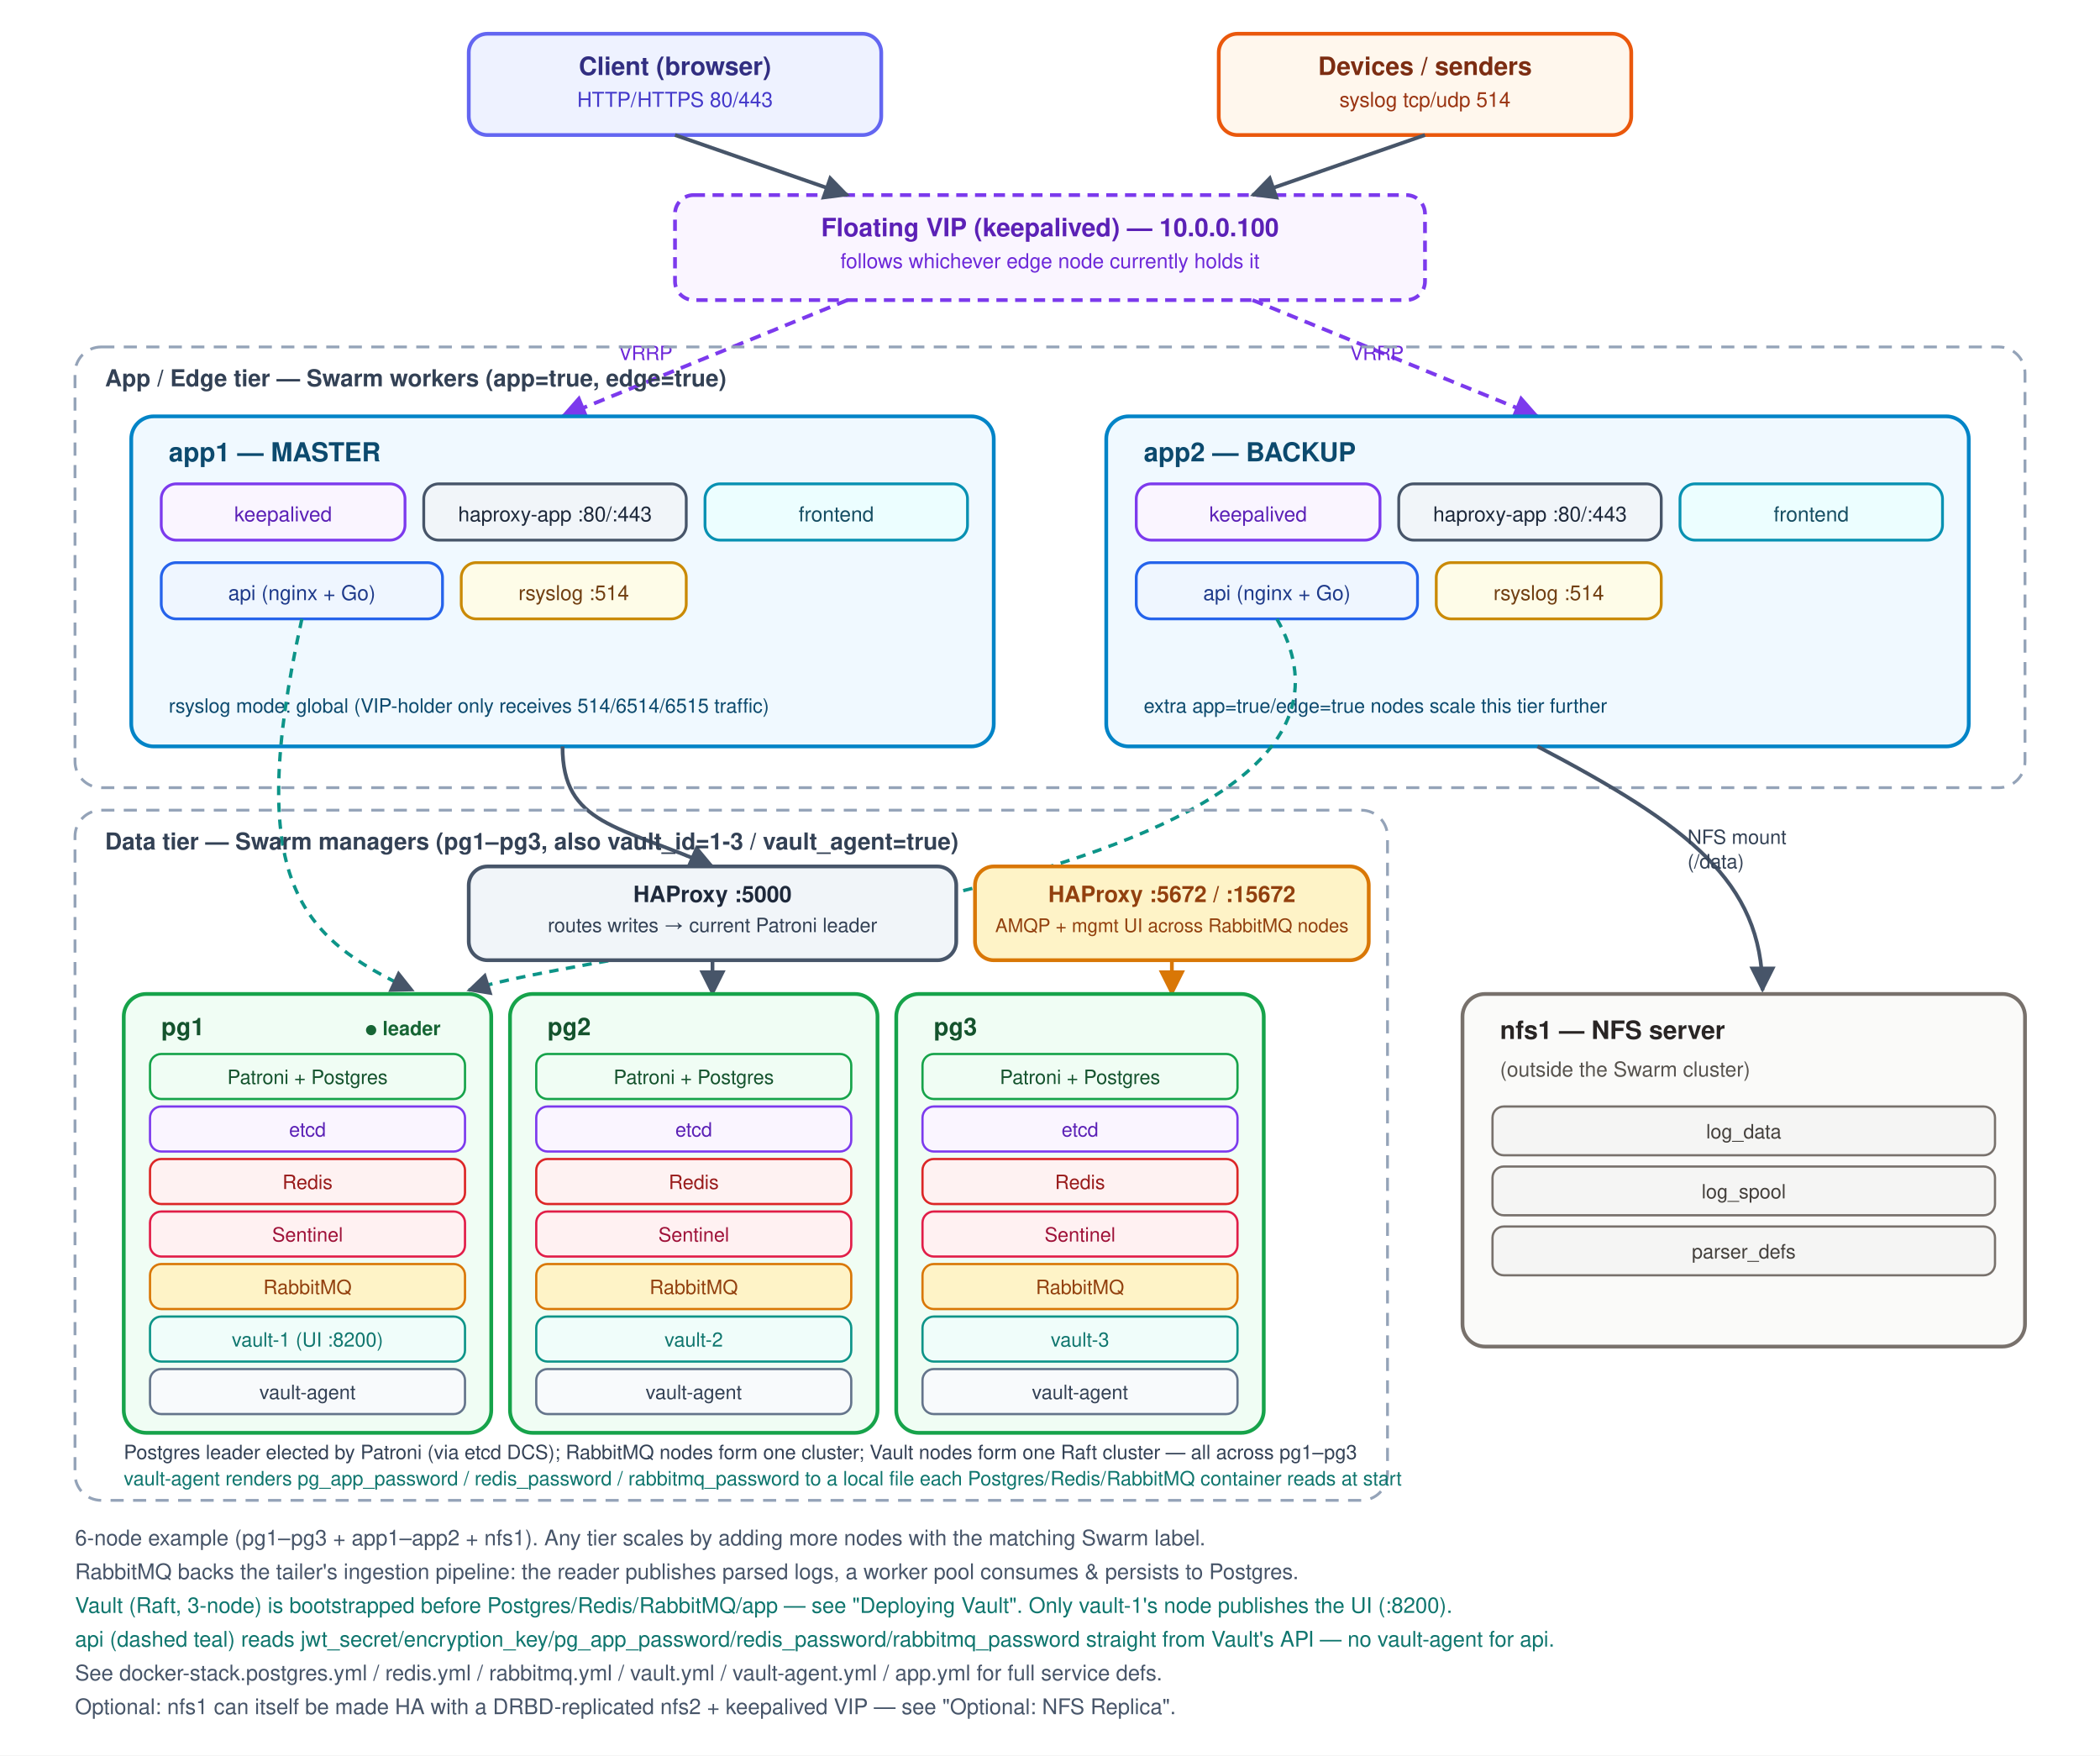
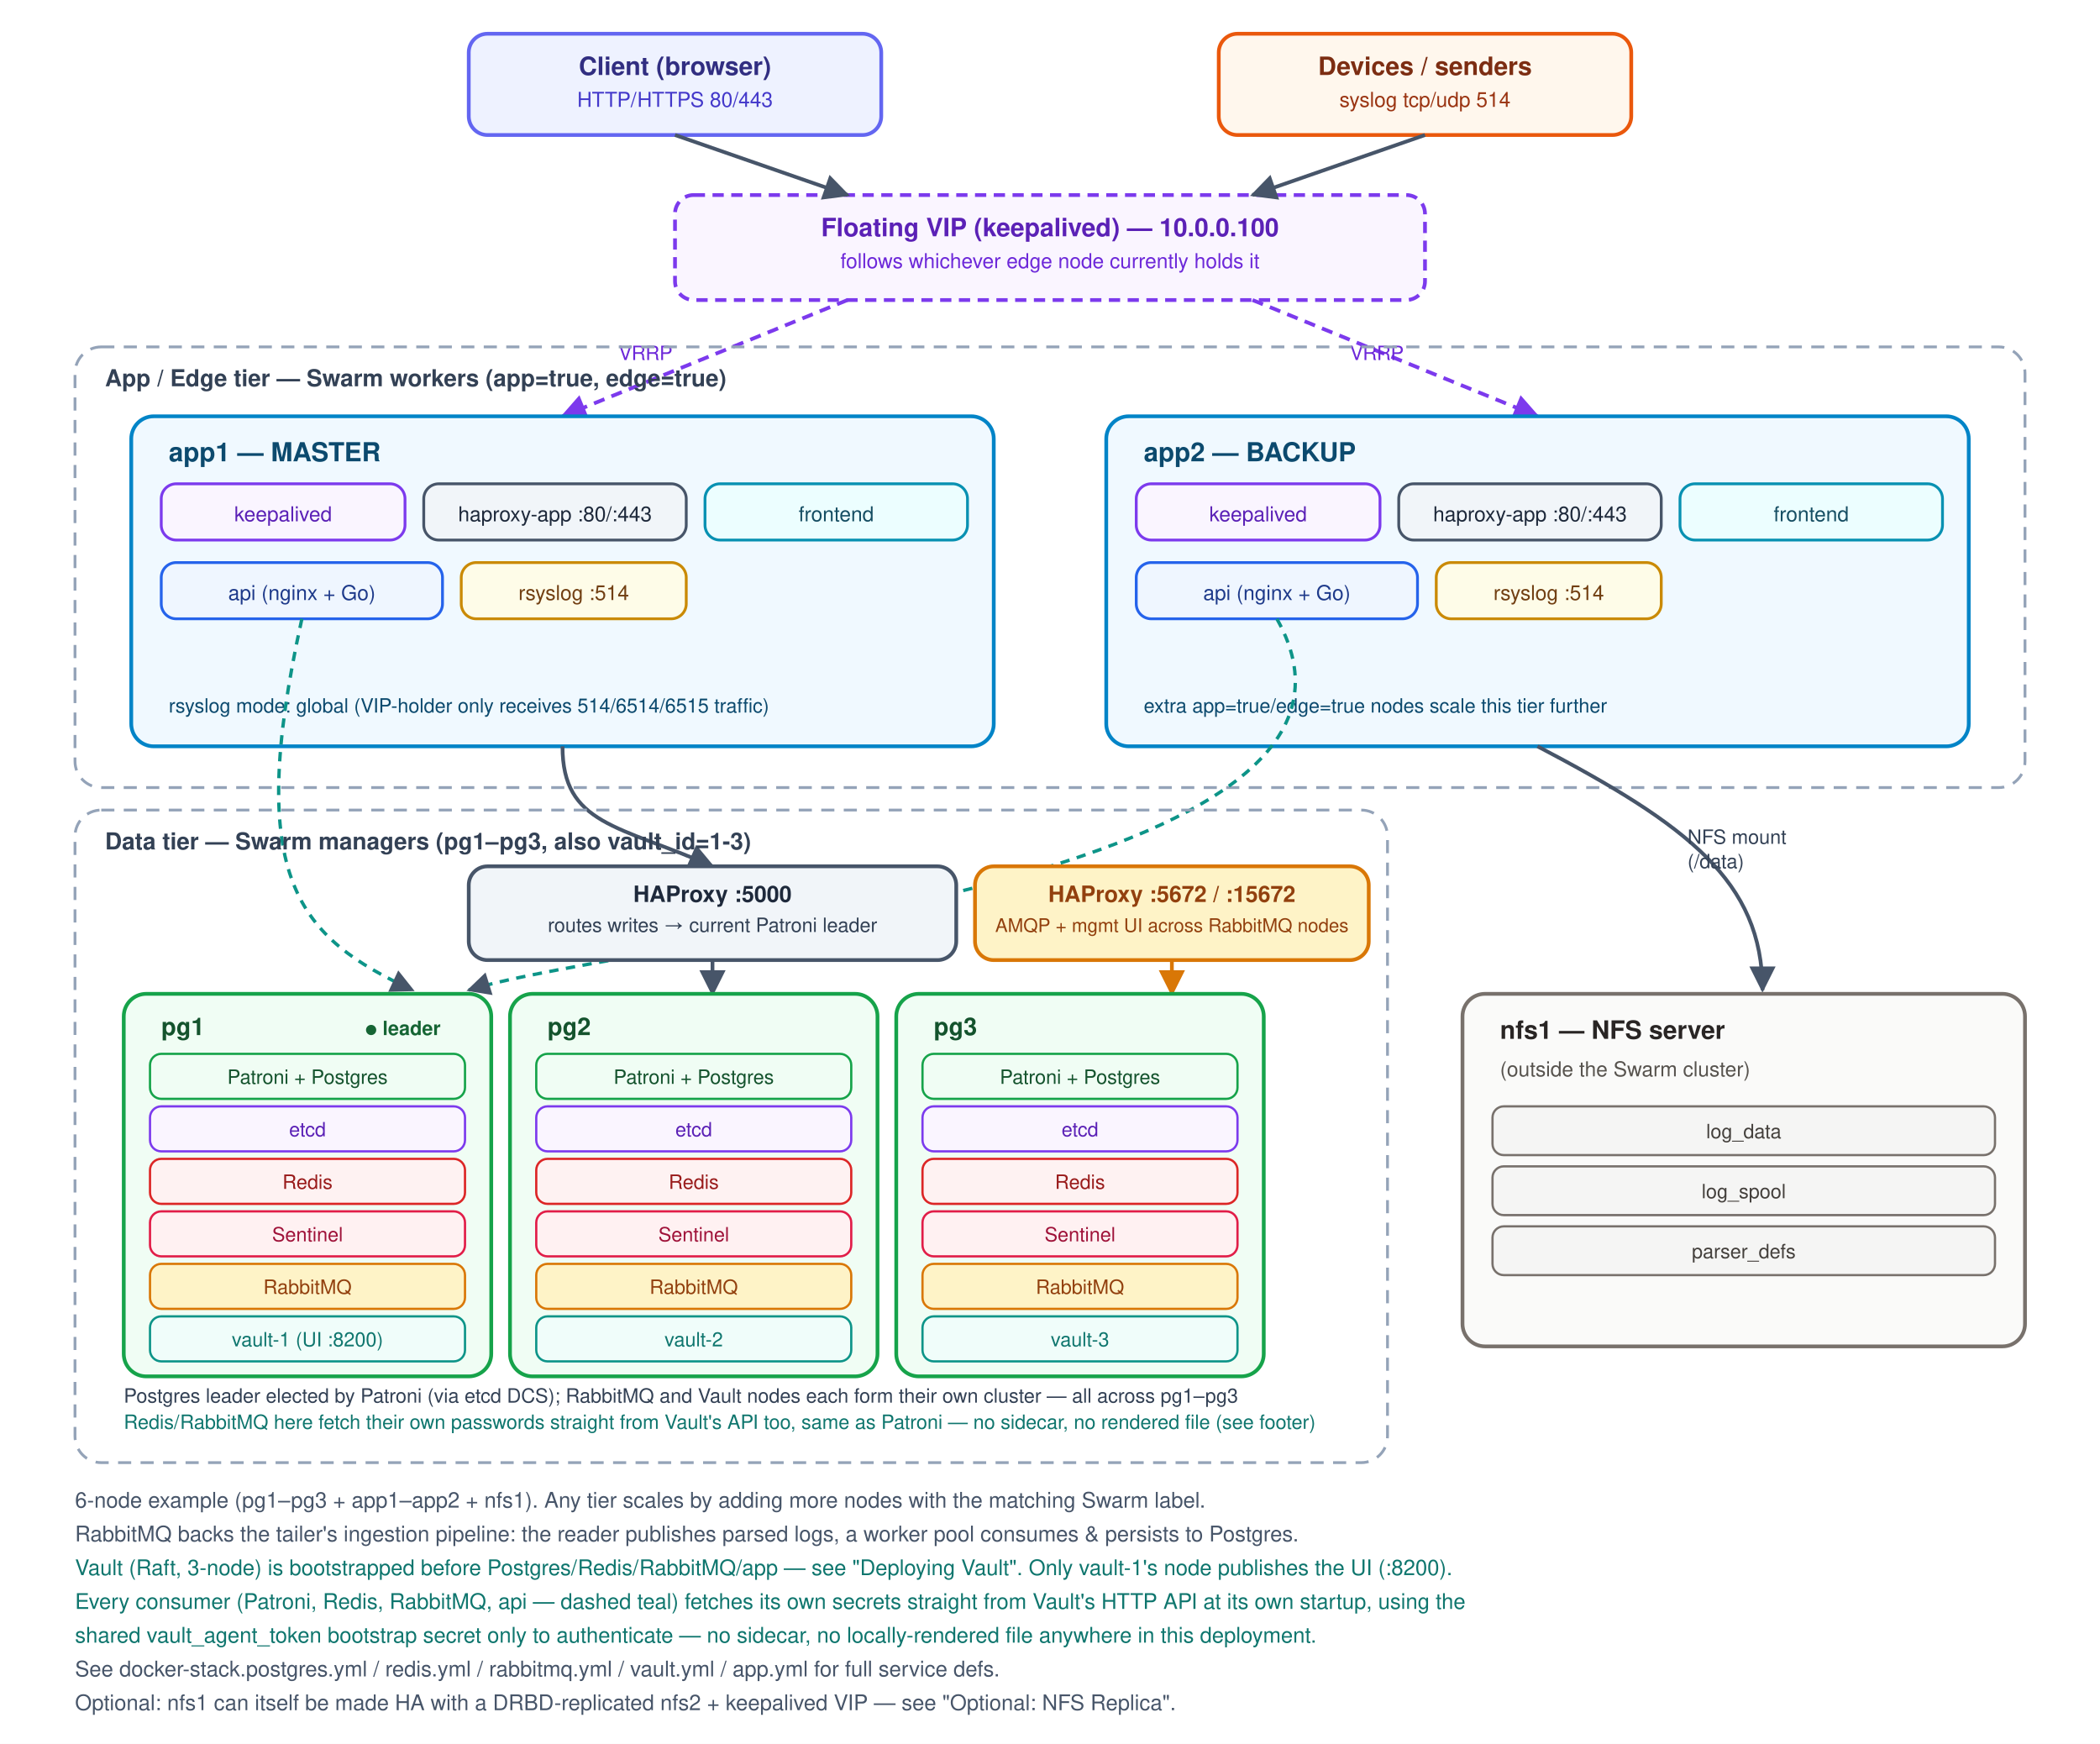
- <svg xmlns="http://www.w3.org/2000/svg" viewBox="0 0 1120 936" font-family="'Segoe UI', Helvetica, Arial, sans-serif">
+ <svg xmlns="http://www.w3.org/2000/svg" viewBox="0 0 1120 930" font-family="'Segoe UI', Helvetica, Arial, sans-serif">
  <defs>
    <marker id="arrow" viewBox="0 0 10 10" refX="9" refY="5" markerWidth="7" markerHeight="7" orient="auto-start-reverse">
      <path d="M0,0 L10,5 L0,10 z" fill="#475569" />
    </marker>
    <marker id="arrowDash" viewBox="0 0 10 10" refX="9" refY="5" markerWidth="7" markerHeight="7" orient="auto-start-reverse">
      <path d="M0,0 L10,5 L0,10 z" fill="#7c3aed" />
    </marker>
    <marker id="arrowAmber" viewBox="0 0 10 10" refX="9" refY="5" markerWidth="7" markerHeight="7" orient="auto-start-reverse">
      <path d="M0,0 L10,5 L0,10 z" fill="#d97706" />
    </marker>
  </defs>
-   <rect x="0" y="0" width="1120" height="936" fill="#ffffff" />
+   <rect x="0" y="0" width="1120" height="930" fill="#ffffff" />
  <rect x="250" y="18" width="220" height="54" rx="10" fill="#eef2ff" stroke="#6366f1" stroke-width="2" />
  <text x="360" y="40" text-anchor="middle" font-size="13.5" font-weight="600" fill="#312e81">Client (browser)</text>
  <text x="360" y="57" text-anchor="middle" font-size="11" fill="#4338ca">HTTP/HTTPS 80/443</text>
  <rect x="650" y="18" width="220" height="54" rx="10" fill="#fff7ed" stroke="#ea580c" stroke-width="2" />
  <text x="760" y="40" text-anchor="middle" font-size="13.5" font-weight="600" fill="#7c2d12">Devices / senders</text>
  <text x="760" y="57" text-anchor="middle" font-size="11" fill="#9a3412">syslog tcp/udp 514</text>
  <rect x="360" y="104" width="400" height="56" rx="10" fill="#faf5ff" stroke="#7c3aed" stroke-width="2" stroke-dasharray="6,4" />
  <text x="560" y="126" text-anchor="middle" font-size="13.5" font-weight="600" fill="#5b21b6">Floating VIP (keepalived) — 10.0.0.100</text>
  <text x="560" y="143" text-anchor="middle" font-size="11" fill="#6d28d9">follows whichever edge node currently holds it</text>
  <line x1="360" y1="72" x2="452" y2="104" stroke="#475569" stroke-width="2" marker-end="url(#arrow)" />
  <line x1="760" y1="72" x2="668" y2="104" stroke="#475569" stroke-width="2" marker-end="url(#arrow)" />
  <line x1="452" y1="160" x2="300" y2="222" stroke="#7c3aed" stroke-width="2" stroke-dasharray="6,4" marker-end="url(#arrowDash)" />
  <text x="330" y="192" font-size="10.5" fill="#6d28d9">VRRP</text>
  <line x1="668" y1="160" x2="820" y2="222" stroke="#7c3aed" stroke-width="2" stroke-dasharray="6,4" marker-end="url(#arrowDash)" />
  <text x="720" y="192" font-size="10.5" fill="#6d28d9">VRRP</text>
  <rect x="40" y="185" width="1040" height="235" rx="14" fill="none" stroke="#94a3b8" stroke-width="1.5" stroke-dasharray="7,5" />
  <text x="56" y="206" font-size="12.5" font-weight="600" fill="#334155">App / Edge tier — Swarm workers (app=true, edge=true)</text>
  <rect x="70" y="222" width="460" height="176" rx="12" fill="#f0f9ff" stroke="#0284c7" stroke-width="2" />
  <text x="90" y="246" font-size="14" font-weight="700" fill="#0c4a6e">app1 — MASTER</text>
  <rect x="86" y="258" width="130" height="30" rx="8" fill="#faf5ff" stroke="#7c3aed" stroke-width="1.5" />
  <text x="151" y="278" text-anchor="middle" font-size="11" fill="#5b21b6">keepalived</text>
  <rect x="226" y="258" width="140" height="30" rx="8" fill="#f1f5f9" stroke="#475569" stroke-width="1.5" />
  <text x="296" y="278" text-anchor="middle" font-size="11" fill="#1e293b">haproxy-app :80/:443</text>
  <rect x="376" y="258" width="140" height="30" rx="8" fill="#ecfeff" stroke="#0891b2" stroke-width="1.5" />
  <text x="446" y="278" text-anchor="middle" font-size="11" fill="#164e63">frontend</text>
  <rect x="86" y="300" width="150" height="30" rx="8" fill="#eff6ff" stroke="#2563eb" stroke-width="1.5" />
  <text x="161" y="320" text-anchor="middle" font-size="11" fill="#1e3a8a">api (nginx + Go)</text>
  <rect x="246" y="300" width="120" height="30" rx="8" fill="#fefce8" stroke="#ca8a04" stroke-width="1.5" />
  <text x="306" y="320" text-anchor="middle" font-size="11" fill="#713f12">rsyslog :514</text>
  <text x="90" y="380" font-size="10.5" fill="#0c4a6e">rsyslog mode: global (VIP-holder only receives 514/6514/6515 traffic)</text>
  <rect x="590" y="222" width="460" height="176" rx="12" fill="#f0f9ff" stroke="#0284c7" stroke-width="2" />
  <text x="610" y="246" font-size="14" font-weight="700" fill="#0c4a6e">app2 — BACKUP</text>
  <rect x="606" y="258" width="130" height="30" rx="8" fill="#faf5ff" stroke="#7c3aed" stroke-width="1.5" />
  <text x="671" y="278" text-anchor="middle" font-size="11" fill="#5b21b6">keepalived</text>
  <rect x="746" y="258" width="140" height="30" rx="8" fill="#f1f5f9" stroke="#475569" stroke-width="1.5" />
  <text x="816" y="278" text-anchor="middle" font-size="11" fill="#1e293b">haproxy-app :80/:443</text>
  <rect x="896" y="258" width="140" height="30" rx="8" fill="#ecfeff" stroke="#0891b2" stroke-width="1.5" />
  <text x="966" y="278" text-anchor="middle" font-size="11" fill="#164e63">frontend</text>
  <rect x="606" y="300" width="150" height="30" rx="8" fill="#eff6ff" stroke="#2563eb" stroke-width="1.5" />
  <text x="681" y="320" text-anchor="middle" font-size="11" fill="#1e3a8a">api (nginx + Go)</text>
  <rect x="766" y="300" width="120" height="30" rx="8" fill="#fefce8" stroke="#ca8a04" stroke-width="1.5" />
  <text x="826" y="320" text-anchor="middle" font-size="11" fill="#713f12">rsyslog :514</text>
  <text x="610" y="380" font-size="10.5" fill="#0c4a6e">extra app=true/edge=true nodes scale this tier further</text>
  <path d="M161 330 C 130 470, 160 500, 220 528" stroke="#0d9488" stroke-width="1.8" fill="none" stroke-dasharray="5,4" marker-end="url(#arrow)" />
  <path d="M681 330 C 760 470, 340 500, 250 528" stroke="#0d9488" stroke-width="1.8" fill="none" stroke-dasharray="5,4" marker-end="url(#arrow)" />
  <path d="M300 398 C 300 440, 330 440, 380 462" stroke="#475569" stroke-width="2" fill="none" marker-end="url(#arrow)" />
  <path d="M820 398 C 900 440, 940 470, 940 528" stroke="#475569" stroke-width="2" fill="none" marker-end="url(#arrow)" />
  <text x="900" y="450" font-size="10.5" fill="#334155">NFS mount</text>
  <text x="900" y="463" font-size="10.5" fill="#334155">(/data)</text>
-   <rect x="40" y="432" width="700" height="368" rx="14" fill="none" stroke="#94a3b8" stroke-width="1.5" stroke-dasharray="7,5" />
-   <text x="56" y="453" font-size="12.5" font-weight="600" fill="#334155">Data tier — Swarm managers (pg1–pg3, also vault_id=1-3 / vault_agent=true)</text>
+   <rect x="40" y="432" width="700" height="348" rx="14" fill="none" stroke="#94a3b8" stroke-width="1.5" stroke-dasharray="7,5" />
+   <text x="56" y="453" font-size="12.5" font-weight="600" fill="#334155">Data tier — Swarm managers (pg1–pg3, also vault_id=1-3)</text>
  <rect x="250" y="462" width="260" height="50" rx="10" fill="#f1f5f9" stroke="#475569" stroke-width="2" />
  <text x="380" y="481" text-anchor="middle" font-size="12" font-weight="600" fill="#1e293b">HAProxy :5000</text>
  <text x="380" y="497" text-anchor="middle" font-size="10.5" fill="#334155">routes writes → current Patroni leader</text>
  <line x1="380" y1="512" x2="380" y2="530" stroke="#475569" stroke-width="2" marker-end="url(#arrow)" />
  <rect x="520" y="462" width="210" height="50" rx="10" fill="#fef3c7" stroke="#d97706" stroke-width="2" />
  <text x="625" y="481" text-anchor="middle" font-size="12" font-weight="600" fill="#92400e">HAProxy :5672 / :15672</text>
  <text x="625" y="497" text-anchor="middle" font-size="10" fill="#92400e">AMQP + mgmt UI across RabbitMQ nodes</text>
  <line x1="625" y1="512" x2="625" y2="530" stroke="#d97706" stroke-width="2" marker-end="url(#arrowAmber)" />
-   <rect x="66" y="530" width="196" height="234" rx="12" fill="#f0fdf4" stroke="#16a34a" stroke-width="2" />
+   <rect x="66" y="530" width="196" height="204" rx="12" fill="#f0fdf4" stroke="#16a34a" stroke-width="2" />
  <text x="86" y="552" font-size="13" font-weight="700" fill="#14532d">pg1</text>
  <text x="235" y="552" text-anchor="end" font-size="10.5" font-weight="600" fill="#166534">● leader</text>
  <rect x="80" y="562" width="168" height="24" rx="6" fill="#f0fdf4" stroke="#16a34a" stroke-width="1.2" />
  <text x="164" y="578" text-anchor="middle" font-size="10.5" fill="#14532d">Patroni + Postgres</text>
  <rect x="80" y="590" width="168" height="24" rx="6" fill="#faf5ff" stroke="#7c3aed" stroke-width="1.2" />
  <text x="164" y="606" text-anchor="middle" font-size="10.5" fill="#5b21b6">etcd</text>
  <rect x="80" y="618" width="168" height="24" rx="6" fill="#fef2f2" stroke="#dc2626" stroke-width="1.2" />
  <text x="164" y="634" text-anchor="middle" font-size="10.5" fill="#991b1b">Redis</text>
  <rect x="80" y="646" width="168" height="24" rx="6" fill="#fff1f2" stroke="#e11d48" stroke-width="1.2" />
  <text x="164" y="662" text-anchor="middle" font-size="10.5" fill="#9f1239">Sentinel</text>
  <rect x="80" y="674" width="168" height="24" rx="6" fill="#fef3c7" stroke="#d97706" stroke-width="1.2" />
  <text x="164" y="690" text-anchor="middle" font-size="10.5" fill="#92400e">RabbitMQ</text>
  <rect x="80" y="702" width="168" height="24" rx="6" fill="#f0fdfa" stroke="#0d9488" stroke-width="1.2" />
  <text x="164" y="718" text-anchor="middle" font-size="10.5" fill="#0f766e">vault-1 (UI :8200)</text>
-   <rect x="80" y="730" width="168" height="24" rx="6" fill="#f8fafc" stroke="#64748b" stroke-width="1.2" />
-   <text x="164" y="746" text-anchor="middle" font-size="10.5" fill="#334155">vault-agent</text>
-   <rect x="272" y="530" width="196" height="234" rx="12" fill="#f0fdf4" stroke="#16a34a" stroke-width="2" />
+   <rect x="272" y="530" width="196" height="204" rx="12" fill="#f0fdf4" stroke="#16a34a" stroke-width="2" />
  <text x="292" y="552" font-size="13" font-weight="700" fill="#14532d">pg2</text>
  <rect x="286" y="562" width="168" height="24" rx="6" fill="#f0fdf4" stroke="#16a34a" stroke-width="1.2" />
  <text x="370" y="578" text-anchor="middle" font-size="10.5" fill="#14532d">Patroni + Postgres</text>
  <rect x="286" y="590" width="168" height="24" rx="6" fill="#faf5ff" stroke="#7c3aed" stroke-width="1.2" />
  <text x="370" y="606" text-anchor="middle" font-size="10.5" fill="#5b21b6">etcd</text>
  <rect x="286" y="618" width="168" height="24" rx="6" fill="#fef2f2" stroke="#dc2626" stroke-width="1.2" />
  <text x="370" y="634" text-anchor="middle" font-size="10.5" fill="#991b1b">Redis</text>
  <rect x="286" y="646" width="168" height="24" rx="6" fill="#fff1f2" stroke="#e11d48" stroke-width="1.2" />
  <text x="370" y="662" text-anchor="middle" font-size="10.5" fill="#9f1239">Sentinel</text>
  <rect x="286" y="674" width="168" height="24" rx="6" fill="#fef3c7" stroke="#d97706" stroke-width="1.2" />
  <text x="370" y="690" text-anchor="middle" font-size="10.5" fill="#92400e">RabbitMQ</text>
  <rect x="286" y="702" width="168" height="24" rx="6" fill="#f0fdfa" stroke="#0d9488" stroke-width="1.2" />
  <text x="370" y="718" text-anchor="middle" font-size="10.5" fill="#0f766e">vault-2</text>
-   <rect x="286" y="730" width="168" height="24" rx="6" fill="#f8fafc" stroke="#64748b" stroke-width="1.2" />
-   <text x="370" y="746" text-anchor="middle" font-size="10.5" fill="#334155">vault-agent</text>
-   <rect x="478" y="530" width="196" height="234" rx="12" fill="#f0fdf4" stroke="#16a34a" stroke-width="2" />
+   <rect x="478" y="530" width="196" height="204" rx="12" fill="#f0fdf4" stroke="#16a34a" stroke-width="2" />
  <text x="498" y="552" font-size="13" font-weight="700" fill="#14532d">pg3</text>
  <rect x="492" y="562" width="168" height="24" rx="6" fill="#f0fdf4" stroke="#16a34a" stroke-width="1.2" />
  <text x="576" y="578" text-anchor="middle" font-size="10.5" fill="#14532d">Patroni + Postgres</text>
  <rect x="492" y="590" width="168" height="24" rx="6" fill="#faf5ff" stroke="#7c3aed" stroke-width="1.2" />
  <text x="576" y="606" text-anchor="middle" font-size="10.5" fill="#5b21b6">etcd</text>
  <rect x="492" y="618" width="168" height="24" rx="6" fill="#fef2f2" stroke="#dc2626" stroke-width="1.2" />
  <text x="576" y="634" text-anchor="middle" font-size="10.5" fill="#991b1b">Redis</text>
  <rect x="492" y="646" width="168" height="24" rx="6" fill="#fff1f2" stroke="#e11d48" stroke-width="1.2" />
  <text x="576" y="662" text-anchor="middle" font-size="10.5" fill="#9f1239">Sentinel</text>
  <rect x="492" y="674" width="168" height="24" rx="6" fill="#fef3c7" stroke="#d97706" stroke-width="1.2" />
  <text x="576" y="690" text-anchor="middle" font-size="10.5" fill="#92400e">RabbitMQ</text>
  <rect x="492" y="702" width="168" height="24" rx="6" fill="#f0fdfa" stroke="#0d9488" stroke-width="1.2" />
  <text x="576" y="718" text-anchor="middle" font-size="10.5" fill="#0f766e">vault-3</text>
-   <rect x="492" y="730" width="168" height="24" rx="6" fill="#f8fafc" stroke="#64748b" stroke-width="1.2" />
-   <text x="576" y="746" text-anchor="middle" font-size="10.5" fill="#334155">vault-agent</text>
-   <text x="66" y="778" font-size="10.5" fill="#334155">Postgres leader elected by Patroni (via etcd DCS); RabbitMQ nodes form one cluster; Vault nodes form one Raft cluster — all across pg1–pg3</text>
-   <text x="66" y="792" font-size="10.5" fill="#0f766e">vault-agent renders pg_app_password / redis_password / rabbitmq_password to a local file each Postgres/Redis/RabbitMQ container reads at start</text>
+   <text x="66" y="748" font-size="10.5" fill="#334155">Postgres leader elected by Patroni (via etcd DCS); RabbitMQ and Vault nodes each form their own cluster — all across pg1–pg3</text>
+   <text x="66" y="762" font-size="10.5" fill="#0f766e">Redis/RabbitMQ here fetch their own passwords straight from Vault's API too, same as Patroni — no sidecar, no rendered file (see footer)</text>
  <rect x="780" y="530" width="300" height="188" rx="12" fill="#fafaf9" stroke="#78716c" stroke-width="2" />
  <text x="800" y="554" font-size="13.5" font-weight="700" fill="#292524">nfs1 — NFS server</text>
  <text x="800" y="574" font-size="11" fill="#57534e">(outside the Swarm cluster)</text>
  <rect x="796" y="590" width="268" height="26" rx="6" fill="#f5f5f4" stroke="#78716c" stroke-width="1.2" />
  <text x="930" y="607" text-anchor="middle" font-size="10.5" fill="#44403c">log_data</text>
  <rect x="796" y="622" width="268" height="26" rx="6" fill="#f5f5f4" stroke="#78716c" stroke-width="1.2" />
  <text x="930" y="639" text-anchor="middle" font-size="10.5" fill="#44403c">log_spool</text>
  <rect x="796" y="654" width="268" height="26" rx="6" fill="#f5f5f4" stroke="#78716c" stroke-width="1.2" />
  <text x="930" y="671" text-anchor="middle" font-size="10.5" fill="#44403c">parser_defs</text>
-   <text x="40" y="824" font-size="11.5" fill="#475569">6-node example (pg1–pg3 + app1–app2 + nfs1). Any tier scales by adding more nodes with the matching Swarm label.</text>
-   <text x="40" y="842" font-size="11.5" fill="#475569">RabbitMQ backs the tailer's ingestion pipeline: the reader publishes parsed logs, a worker pool consumes &amp; persists to Postgres.</text>
-   <text x="40" y="860" font-size="11.5" fill="#0f766e">Vault (Raft, 3-node) is bootstrapped before Postgres/Redis/RabbitMQ/app — see "Deploying Vault". Only vault-1's node publishes the UI (:8200).</text>
-   <text x="40" y="878" font-size="11.5" fill="#0f766e">api (dashed teal) reads jwt_secret/encryption_key/pg_app_password/redis_password/rabbitmq_password straight from Vault's API — no vault-agent for api.</text>
-   <text x="40" y="896" font-size="11.5" fill="#475569">See docker-stack.postgres.yml / redis.yml / rabbitmq.yml / vault.yml / vault-agent.yml / app.yml for full service defs.</text>
-   <text x="40" y="914" font-size="11.5" fill="#475569">Optional: nfs1 can itself be made HA with a DRBD-replicated nfs2 + keepalived VIP — see "Optional: NFS Replica".</text>
+   <text x="40" y="804" font-size="11.5" fill="#475569">6-node example (pg1–pg3 + app1–app2 + nfs1). Any tier scales by adding more nodes with the matching Swarm label.</text>
+   <text x="40" y="822" font-size="11.5" fill="#475569">RabbitMQ backs the tailer's ingestion pipeline: the reader publishes parsed logs, a worker pool consumes &amp; persists to Postgres.</text>
+   <text x="40" y="840" font-size="11.5" fill="#0f766e">Vault (Raft, 3-node) is bootstrapped before Postgres/Redis/RabbitMQ/app — see "Deploying Vault". Only vault-1's node publishes the UI (:8200).</text>
+   <text x="40" y="858" font-size="11.5" fill="#0f766e">Every consumer (Patroni, Redis, RabbitMQ, api — dashed teal) fetches its own secrets straight from Vault's HTTP API at its own startup, using the</text>
+   <text x="40" y="876" font-size="11.5" fill="#0f766e">shared vault_agent_token bootstrap secret only to authenticate — no sidecar, no locally-rendered file anywhere in this deployment.</text>
+   <text x="40" y="894" font-size="11.5" fill="#475569">See docker-stack.postgres.yml / redis.yml / rabbitmq.yml / vault.yml / app.yml for full service defs.</text>
+   <text x="40" y="912" font-size="11.5" fill="#475569">Optional: nfs1 can itself be made HA with a DRBD-replicated nfs2 + keepalived VIP — see "Optional: NFS Replica".</text>
</svg>
